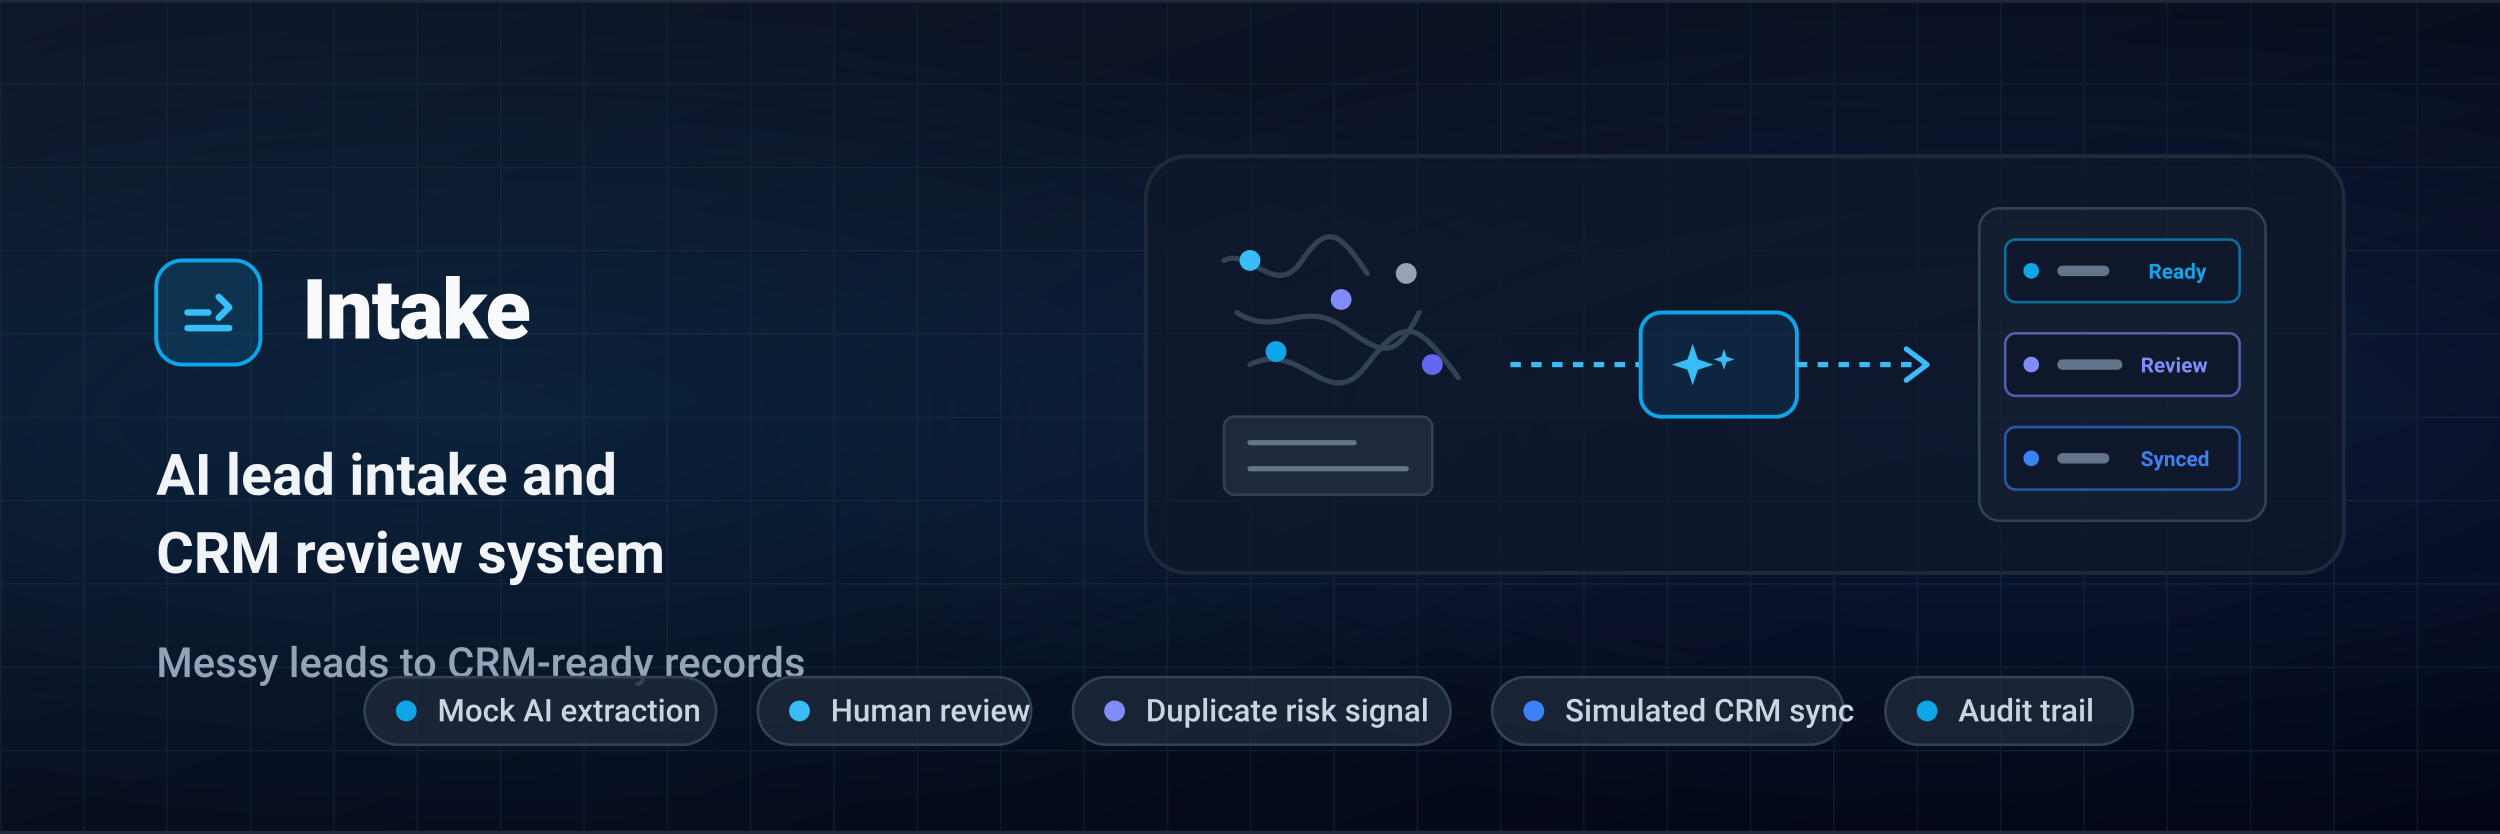
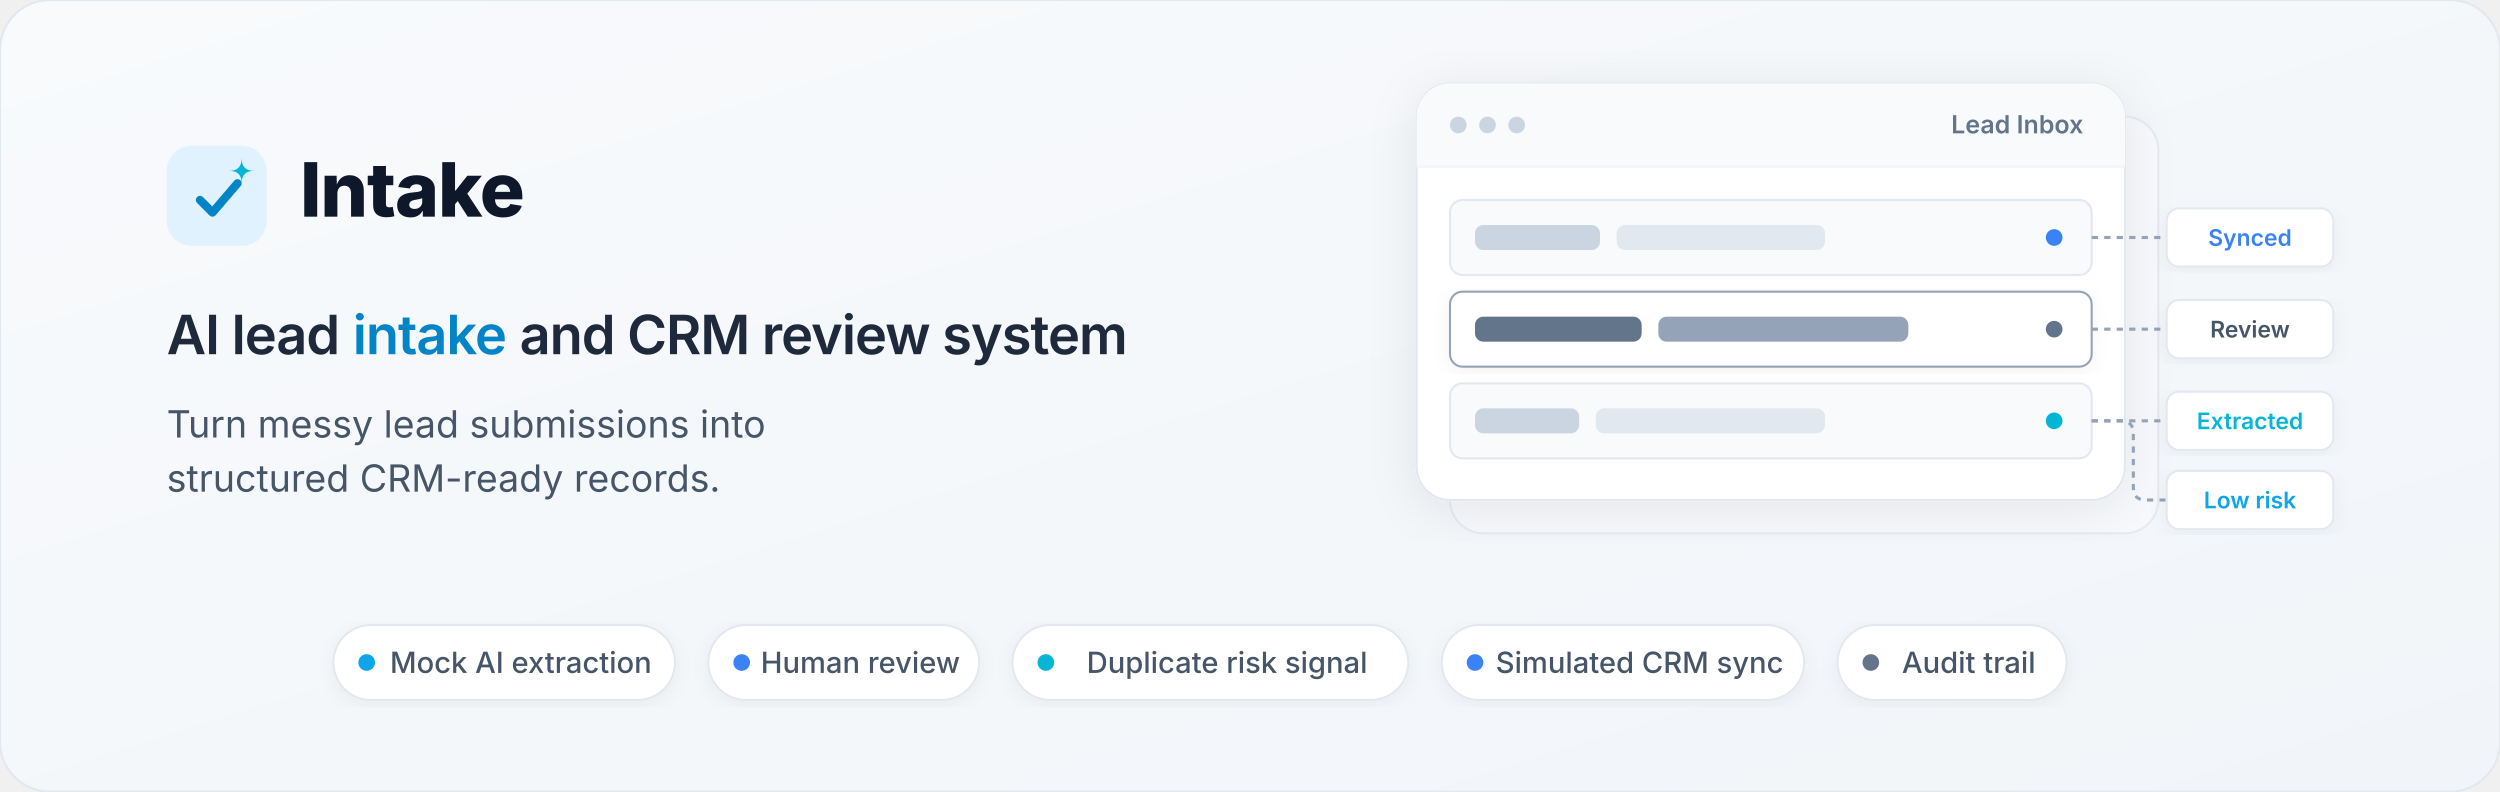
- <svg xmlns="http://www.w3.org/2000/svg" viewBox="0 0 960 320" role="img" aria-labelledby="title desc">
+ <svg xmlns="http://www.w3.org/2000/svg" viewBox="0 0 1200 380" width="100%" height="100%">
  <defs>
-     <linearGradient id="bg-grad" x1="0" y1="0" x2="1" y2="1">
-       <stop offset="0%" stop-color="#0f172a" />
-       <stop offset="100%" stop-color="#020617" />
+     <linearGradient id="bg-grad" x1="0%" y1="0%" x2="100%" y2="100%">
+       <stop offset="0%" stop-color="#F8FAFC" />
+       <stop offset="100%" stop-color="#F1F5F9" />
    </linearGradient>
-     <pattern id="grid" width="32" height="32" patternUnits="userSpaceOnUse">
-       <path d="M 32 0 L 0 0 0 32" fill="none" stroke="#1e293b" stroke-width="1" opacity="0.5" />
-     </pattern>
-     <radialGradient id="glow-left" cx="20%" cy="50%" r="50%">
-       <stop offset="0%" stop-color="#0ea5e9" stop-opacity="0.12" />
-       <stop offset="100%" stop-color="#0ea5e9" stop-opacity="0" />
-     </radialGradient>
-     <radialGradient id="glow-right" cx="80%" cy="50%" r="50%">
-       <stop offset="0%" stop-color="#3b82f6" stop-opacity="0.12" />
-       <stop offset="100%" stop-color="#3b82f6" stop-opacity="0" />
-     </radialGradient>
+     <filter id="shadow" x="-10%" y="-10%" width="120%" height="120%">
+       <feDropShadow dx="0" dy="2" stdDeviation="4" flood-color="#0f172a" flood-opacity="0.05" />
+     </filter>
+     <filter id="shadow-lg" x="-10%" y="-10%" width="120%" height="120%">
+       <feDropShadow dx="0" dy="4" stdDeviation="12" flood-color="#0f172a" flood-opacity="0.08" />
+     </filter>
  </defs>
-   <rect width="960" height="320" fill="url(#bg-grad)" />
-   <rect width="960" height="320" fill="url(#grid)" />
-   <rect width="960" height="320" fill="url(#glow-left)" />
-   <rect width="960" height="320" fill="url(#glow-right)" />
-   <line x1="0" y1="0" x2="960" y2="0" stroke="#1e293b" stroke-width="2" />
-   <line x1="0" y1="320" x2="960" y2="320" stroke="#1e293b" stroke-width="2" />
-   <g transform="translate(60, 100)">
-     <g>
-       <rect width="40" height="40" rx="10" fill="#0ea5e9" fill-opacity="0.15" stroke="#0ea5e9" stroke-width="1.5" />
-       <path d="M12 20h8 M12 26h16 M24 14l4 4-4 4" stroke="#38bdf8" stroke-width="2.5" stroke-linecap="round" stroke-linejoin="round" fill="none" />
-       <text x="56" y="30" fill="#f8fafc" font-family="system-ui, -apple-system, BlinkMacSystemFont, 'Segoe UI', Roboto, sans-serif" font-size="32" font-weight="800" letter-spacing="-0.5">Intake</text>
+   <rect width="1200" height="380" rx="24" fill="url(#bg-grad)" stroke="#E2E8F0" stroke-width="1" />
+   <g transform="translate(80, 70)">
+     <g transform="translate(0, 0)">
+       <rect x="0" y="0" width="48" height="48" rx="12" fill="#E0F2FE" />
+       <path d="M16 26 L22 32 L34 18" stroke="#0284C7" stroke-width="4" stroke-linecap="round" stroke-linejoin="round" fill="none" />
+       <path d="M 36 6 Q 36 12 42 12 Q 36 12 36 18 Q 36 12 30 12 Q 36 12 36 6" fill="#06B6D4" />
    </g>
-     <text x="0" y="90" fill="#f1f5f9" font-family="system-ui, -apple-system, BlinkMacSystemFont, 'Segoe UI', Roboto, sans-serif" font-size="22" font-weight="600">AI lead intake and</text>
-     <text x="0" y="120" fill="#f1f5f9" font-family="system-ui, -apple-system, BlinkMacSystemFont, 'Segoe UI', Roboto, sans-serif" font-size="22" font-weight="600">CRM review system</text>
-     <text x="0" y="160" fill="#94a3b8" font-family="system-ui, -apple-system, BlinkMacSystemFont, 'Segoe UI', Roboto, sans-serif" font-size="16" font-weight="500">Messy leads to CRM-ready records</text>
+     <text x="64" y="34" font-family="system-ui, -apple-system, sans-serif" font-size="36" font-weight="800" fill="#0F172A" letter-spacing="-0.5">Intake</text>
+     <text x="0" y="100" font-family="system-ui, -apple-system, sans-serif" font-size="26" font-weight="600" fill="#1E293B" letter-spacing="-0.5">
+       AI lead <tspan fill="#0284C7">intake</tspan> and CRM review system
+     </text>
+     <text x="0" y="140" font-family="system-ui, -apple-system, sans-serif" font-size="18" font-weight="400" fill="#475569">
+       Turn messy lead submissions into
+     </text>
+     <text x="0" y="166" font-family="system-ui, -apple-system, sans-serif" font-size="18" font-weight="400" fill="#475569">
+       structured CRM-ready records.
+     </text>
  </g>
-   <g transform="translate(440, 60)">
-     <rect width="460" height="160" rx="16" fill="#0f172a" fill-opacity="0.7" stroke="#1e293b" stroke-width="1.5" />
-     <g transform="translate(30, 30)">
-       <path d="M0 10c10-5 20 15 30 0s15-10 25 5 M5 30c15 10 25-5 40 5s20 15 30-5 M10 50c20-10 30 20 45 0s20-15 35 5" fill="none" stroke="#334155" stroke-width="2" stroke-linecap="round" />
-       <circle cx="10" cy="10" r="4" fill="#38bdf8" />
-       <circle cx="45" cy="25" r="4" fill="#818cf8" />
-       <circle cx="20" cy="45" r="4" fill="#0ea5e9" />
-       <circle cx="70" cy="15" r="4" fill="#94a3b8" />
-       <circle cx="80" cy="50" r="4" fill="#6366f1" />
-       <rect x="0" y="70" width="80" height="30" rx="4" fill="#1e293b" stroke="#334155" stroke-width="1" />
-       <path d="M10 80h40 M10 90h60" stroke="#64748b" stroke-width="2" stroke-linecap="round" />
+   <g transform="translate(160, 300)">
+     <g transform="translate(0, 0)">
+       <rect width="164" height="36" rx="18" fill="#FFFFFF" stroke="#E2E8F0" stroke-width="1" filter="url(#shadow)" />
+       <circle cx="16" cy="18" r="4" fill="#0EA5E9" />
+       <text x="90" y="23" font-family="system-ui, -apple-system, sans-serif" font-size="14" font-weight="500" fill="#475569" text-anchor="middle">Mock AI extraction</text>
    </g>
-     <g transform="translate(140, 60)">
-       <path d="M0 20 L50 20" stroke="#38bdf8" stroke-width="2" stroke-dasharray="4 4" fill="none" />
-       <rect x="50" y="0" width="60" height="40" rx="8" fill="#0ea5e9" fill-opacity="0.1" stroke="#0ea5e9" stroke-width="1.5" />
-       <path d="M70 12l2 6 6 2-6 2-2 6-2-6-6-2 6-2z M82 14l1 3 3 1-3 1-1 3-1-3-3-1 3-1z" fill="#38bdf8" />
-       <path d="M110 20 L160 20" stroke="#38bdf8" stroke-width="2" stroke-dasharray="4 4" fill="none" />
-       <path d="M152 14 L160 20 L152 26" fill="none" stroke="#38bdf8" stroke-width="2" stroke-linecap="round" stroke-linejoin="round" />
+     <g transform="translate(180, 0)">
+       <rect width="130" height="36" rx="18" fill="#FFFFFF" stroke="#E2E8F0" stroke-width="1" filter="url(#shadow)" />
+       <circle cx="16" cy="18" r="4" fill="#3B82F6" />
+       <text x="73" y="23" font-family="system-ui, -apple-system, sans-serif" font-size="14" font-weight="500" fill="#475569" text-anchor="middle">Human review</text>
    </g>
-     <g transform="translate(320, 20)">
-       <rect x="0" y="0" width="110" height="120" rx="8" fill="#1e293b" fill-opacity="0.4" stroke="#334155" stroke-width="1" />
-       <rect x="10" y="12" width="90" height="24" rx="4" fill="#0f172a" stroke="#0ea5e9" stroke-width="1" stroke-opacity="0.6" />
-       <circle cx="20" cy="24" r="3" fill="#0ea5e9" />
-       <rect x="30" y="22" width="20" height="4" rx="2" fill="#64748b" />
-       <text x="65" y="27" fill="#0ea5e9" font-family="system-ui, -apple-system, BlinkMacSystemFont, 'Segoe UI', Roboto, sans-serif" font-size="8" font-weight="600">Ready</text>
-       <rect x="10" y="48" width="90" height="24" rx="4" fill="#0f172a" stroke="#818cf8" stroke-width="1" stroke-opacity="0.6" />
-       <circle cx="20" cy="60" r="3" fill="#818cf8" />
-       <rect x="30" y="58" width="25" height="4" rx="2" fill="#64748b" />
-       <text x="62" y="63" fill="#818cf8" font-family="system-ui, -apple-system, BlinkMacSystemFont, 'Segoe UI', Roboto, sans-serif" font-size="8" font-weight="600">Review</text>
-       <rect x="10" y="84" width="90" height="24" rx="4" fill="#0f172a" stroke="#3b82f6" stroke-width="1" stroke-opacity="0.6" />
-       <circle cx="20" cy="96" r="3" fill="#3b82f6" />
-       <rect x="30" y="94" width="20" height="4" rx="2" fill="#64748b" />
-       <text x="62" y="99" fill="#3b82f6" font-family="system-ui, -apple-system, BlinkMacSystemFont, 'Segoe UI', Roboto, sans-serif" font-size="8" font-weight="600">Synced</text>
+     <g transform="translate(326, 0)">
+       <rect width="190" height="36" rx="18" fill="#FFFFFF" stroke="#E2E8F0" stroke-width="1" filter="url(#shadow)" />
+       <circle cx="16" cy="18" r="4" fill="#06B6D4" />
+       <text x="103" y="23" font-family="system-ui, -apple-system, sans-serif" font-size="14" font-weight="500" fill="#475569" text-anchor="middle">Duplicate risk signal</text>
+     </g>
+     <g transform="translate(532, 0)">
+       <rect width="174" height="36" rx="18" fill="#FFFFFF" stroke="#E2E8F0" stroke-width="1" filter="url(#shadow)" />
+       <circle cx="16" cy="18" r="4" fill="#3B82F6" />
+       <text x="95" y="23" font-family="system-ui, -apple-system, sans-serif" font-size="14" font-weight="500" fill="#475569" text-anchor="middle">Simulated CRM sync</text>
+     </g>
+     <g transform="translate(722, 0)">
+       <rect width="110" height="36" rx="18" fill="#FFFFFF" stroke="#E2E8F0" stroke-width="1" filter="url(#shadow)" />
+       <circle cx="16" cy="18" r="4" fill="#64748B" />
+       <text x="63" y="23" font-family="system-ui, -apple-system, sans-serif" font-size="14" font-weight="500" fill="#475569" text-anchor="middle">Audit trail</text>
    </g>
  </g>
-   <g transform="translate(0, 260)" font-family="system-ui, -apple-system, BlinkMacSystemFont, 'Segoe UI', Roboto, sans-serif" font-size="12" font-weight="500" fill="#cbd5e1">
-     <g transform="translate(140, 0)">
-       <rect width="135" height="26" rx="13" fill="#1e293b" fill-opacity="0.8" stroke="#334155" stroke-width="1" />
-       <circle cx="16" cy="13" r="4" fill="#0ea5e9" />
-       <text x="28" y="17">Mock AI extraction</text>
-     </g>
-     <g transform="translate(291, 0)">
-       <rect width="105" height="26" rx="13" fill="#1e293b" fill-opacity="0.8" stroke="#334155" stroke-width="1" />
-       <circle cx="16" cy="13" r="4" fill="#38bdf8" />
-       <text x="28" y="17">Human review</text>
-     </g>
-     <g transform="translate(412, 0)">
-       <rect width="145" height="26" rx="13" fill="#1e293b" fill-opacity="0.8" stroke="#334155" stroke-width="1" />
-       <circle cx="16" cy="13" r="4" fill="#818cf8" />
-       <text x="28" y="17">Duplicate risk signal</text>
-     </g>
-     <g transform="translate(573, 0)">
-       <rect width="135" height="26" rx="13" fill="#1e293b" fill-opacity="0.8" stroke="#334155" stroke-width="1" />
-       <circle cx="16" cy="13" r="4" fill="#3b82f6" />
-       <text x="28" y="17">Simulated CRM sync</text>
-     </g>
-     <g transform="translate(724, 0)">
-       <rect width="95" height="26" rx="13" fill="#1e293b" fill-opacity="0.8" stroke="#334155" stroke-width="1" />
-       <circle cx="16" cy="13" r="4" fill="#0ea5e9" />
-       <text x="28" y="17">Audit trail</text>
+   <g transform="translate(680, 40)">
+     <rect x="16" y="16" width="340" height="200" rx="16" fill="#F8FAFC" stroke="#E2E8F0" stroke-width="1" opacity="0.8" />
+     <g filter="url(#shadow-lg)">
+       <rect x="0" y="0" width="340" height="200" rx="16" fill="#FFFFFF" stroke="#E2E8F0" stroke-width="1" />
+       <path d="M0 16 C0 7.163 7.163 0 16 0 L324 0 C332.837 0 340 7.163 340 16 L340 40 L0 40 Z" fill="#F8FAFC" />
+       <line x1="0" y1="40" x2="340" y2="40" stroke="#F1F5F9" stroke-width="1" />
+       <circle cx="20" cy="20" r="4" fill="#CBD5E1" />
+       <circle cx="34" cy="20" r="4" fill="#CBD5E1" />
+       <circle cx="48" cy="20" r="4" fill="#CBD5E1" />
+       <text x="320" y="24" font-family="system-ui, -apple-system, sans-serif" font-size="12" font-weight="600" fill="#64748B" text-anchor="end">Lead Inbox</text>
+       <g transform="translate(16, 56)">
+         <rect width="308" height="36" rx="6" fill="#F8FAFC" stroke="#E2E8F0" stroke-width="1" />
+         <rect x="12" y="12" width="60" height="12" rx="4" fill="#CBD5E1" />
+         <rect x="80" y="12" width="100" height="12" rx="4" fill="#E2E8F0" />
+         <circle cx="290" cy="18" r="4" fill="#3B82F6" />
+       </g>
+       <g transform="translate(16, 100)" filter="url(#shadow)">
+         <rect width="308" height="36" rx="6" fill="#FFFFFF" stroke="#94A3B8" stroke-width="1" />
+         <rect x="12" y="12" width="80" height="12" rx="4" fill="#64748B" />
+         <rect x="100" y="12" width="120" height="12" rx="4" fill="#94A3B8" />
+         <circle cx="290" cy="18" r="4" fill="#64748B" />
+       </g>
+       <g transform="translate(16, 144)">
+         <rect width="308" height="36" rx="6" fill="#F8FAFC" stroke="#E2E8F0" stroke-width="1" />
+         <rect x="12" y="12" width="50" height="12" rx="4" fill="#CBD5E1" />
+         <rect x="70" y="12" width="110" height="12" rx="4" fill="#E2E8F0" />
+         <circle cx="290" cy="18" r="4" fill="#06B6D4" />
+       </g>
    </g>
  </g>
+   <path d="M 1004 114 L 1040 114" stroke="#94A3B8" stroke-width="1.5" stroke-dasharray="3 3" fill="none" />
+   <g transform="translate(1040, 100)">
+     <rect width="80" height="28" rx="6" fill="#FFFFFF" stroke="#E2E8F0" stroke-width="1" filter="url(#shadow)" />
+     <text x="40" y="18" font-family="system-ui, -apple-system, sans-serif" font-size="11" font-weight="600" fill="#3B82F6" text-anchor="middle">Synced</text>
+   </g>
+   <path d="M 1004 158 L 1040 158" stroke="#94A3B8" stroke-width="1.5" stroke-dasharray="3 3" fill="none" />
+   <g transform="translate(1040, 144)">
+     <rect width="80" height="28" rx="6" fill="#FFFFFF" stroke="#E2E8F0" stroke-width="1" filter="url(#shadow)" />
+     <text x="40" y="18" font-family="system-ui, -apple-system, sans-serif" font-size="11" font-weight="600" fill="#475569" text-anchor="middle">Review</text>
+   </g>
+   <path d="M 1004 202 L 1040 202" stroke="#94A3B8" stroke-width="1.5" stroke-dasharray="3 3" fill="none" />
+   <g transform="translate(1040, 188)">
+     <rect width="80" height="28" rx="6" fill="#FFFFFF" stroke="#E2E8F0" stroke-width="1" filter="url(#shadow)" />
+     <text x="40" y="18" font-family="system-ui, -apple-system, sans-serif" font-size="11" font-weight="600" fill="#06B6D4" text-anchor="middle">Extracted</text>
+   </g>
+   <path d="M 1004 202 L 1018 202 Q 1024 202 1024 208 L 1024 234 Q 1024 240 1030 240 L 1040 240" stroke="#94A3B8" stroke-width="1.5" stroke-dasharray="3 3" fill="none" />
+   <g transform="translate(1040, 226)">
+     <rect width="80" height="28" rx="6" fill="#FFFFFF" stroke="#E2E8F0" stroke-width="1" filter="url(#shadow)" />
+     <text x="40" y="18" font-family="system-ui, -apple-system, sans-serif" font-size="11" font-weight="600" fill="#0EA5E9" text-anchor="middle">Low risk</text>
+   </g>
</svg>
